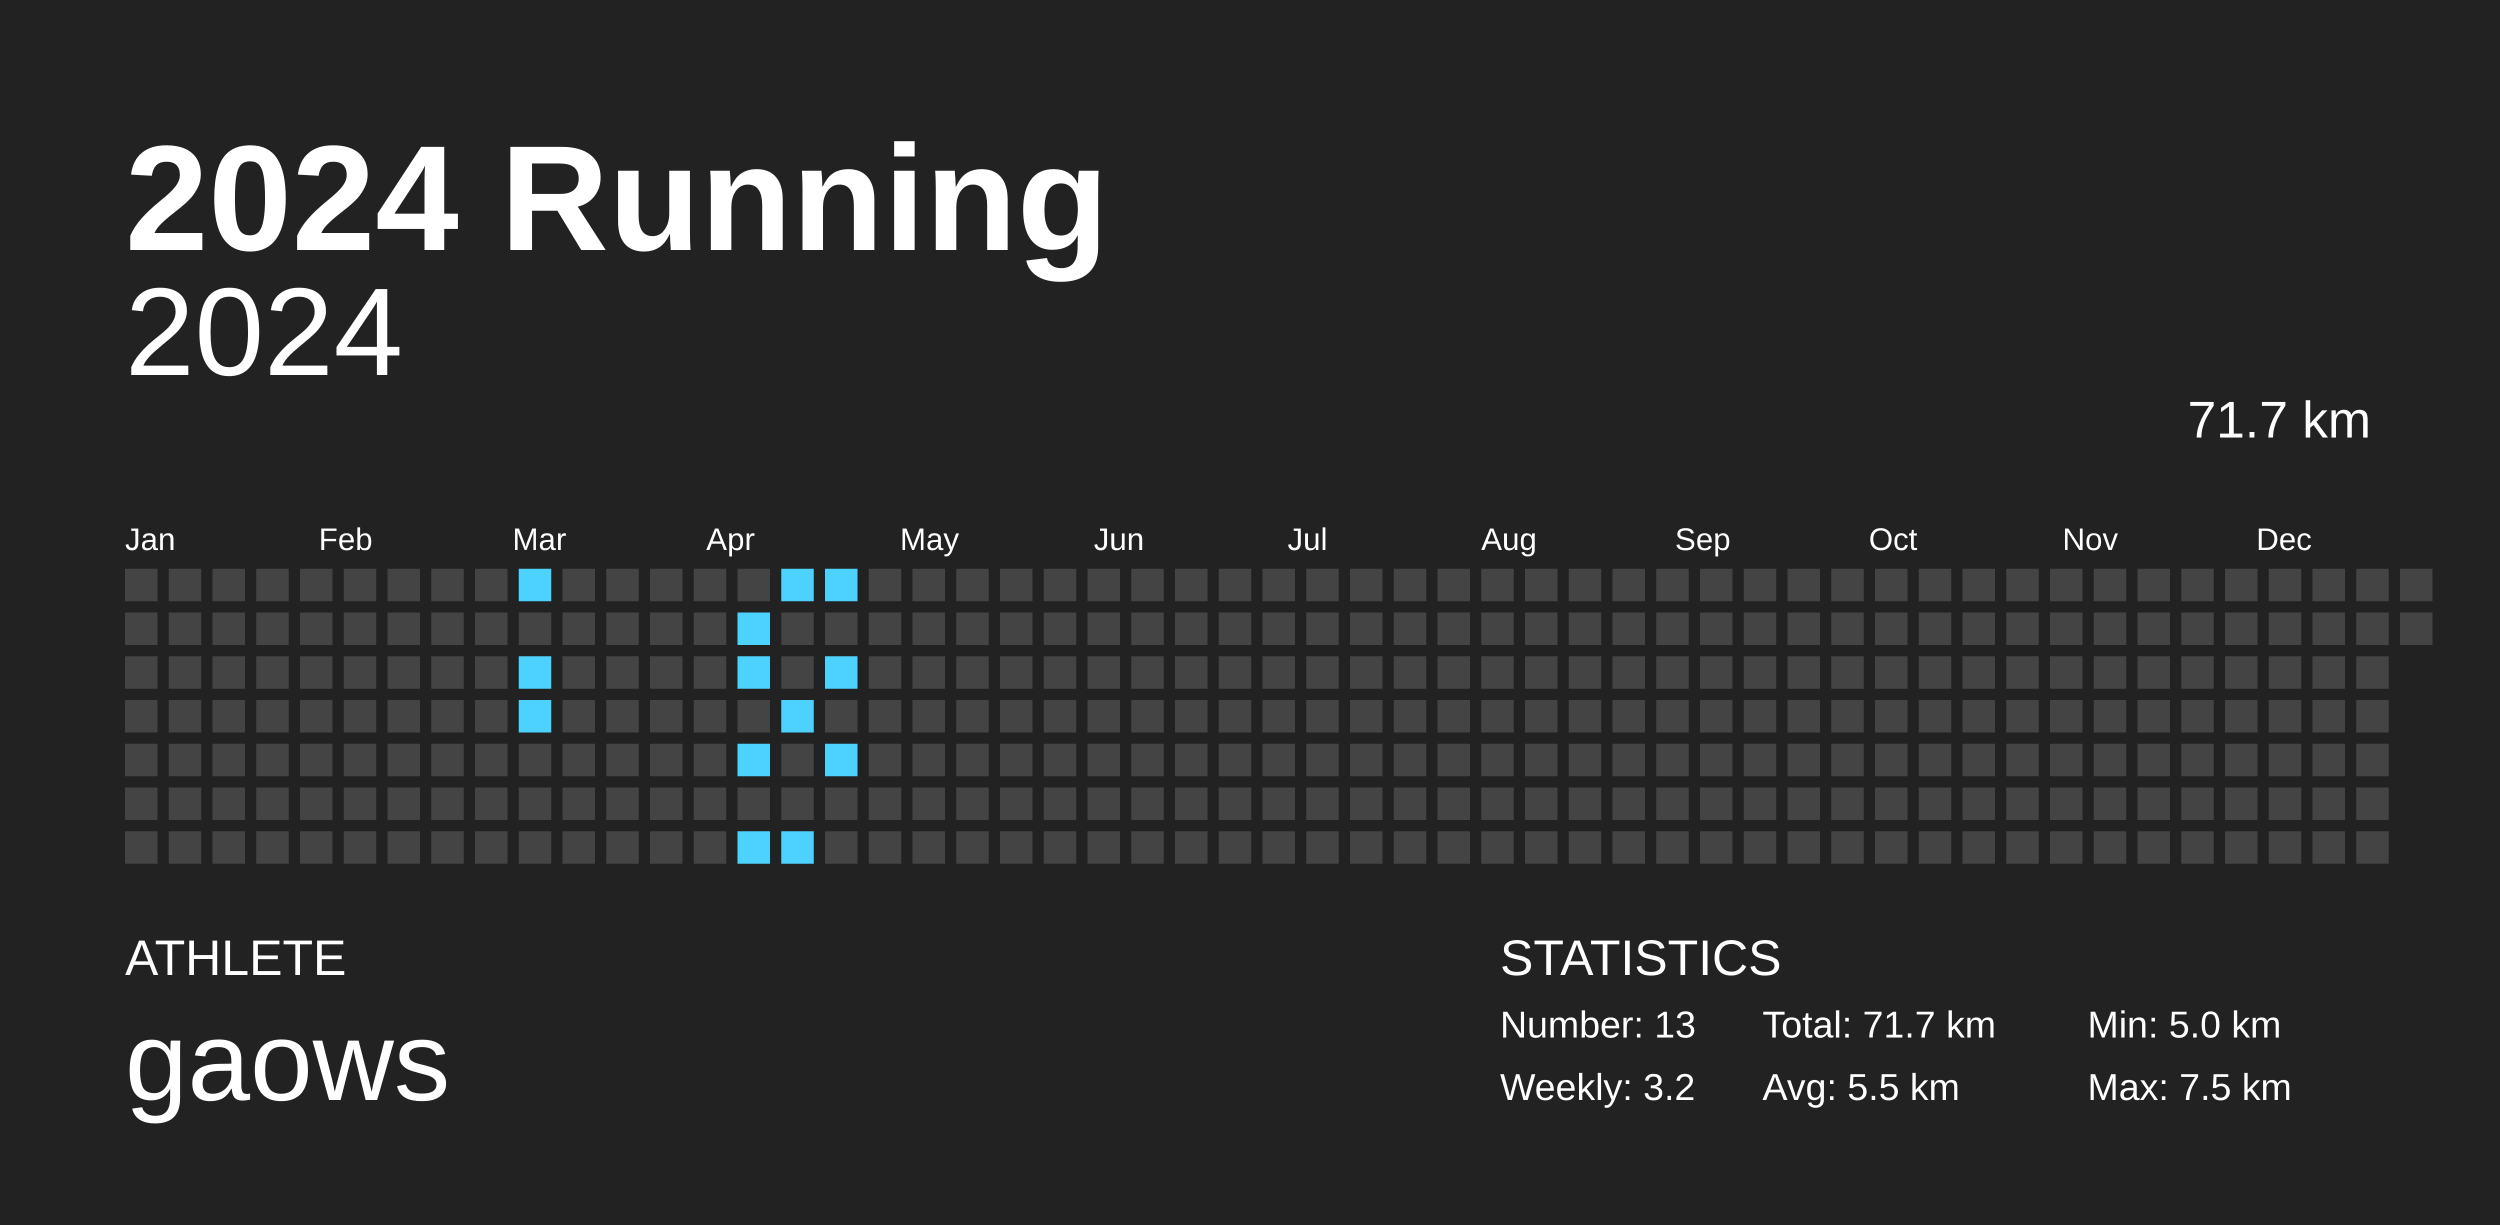
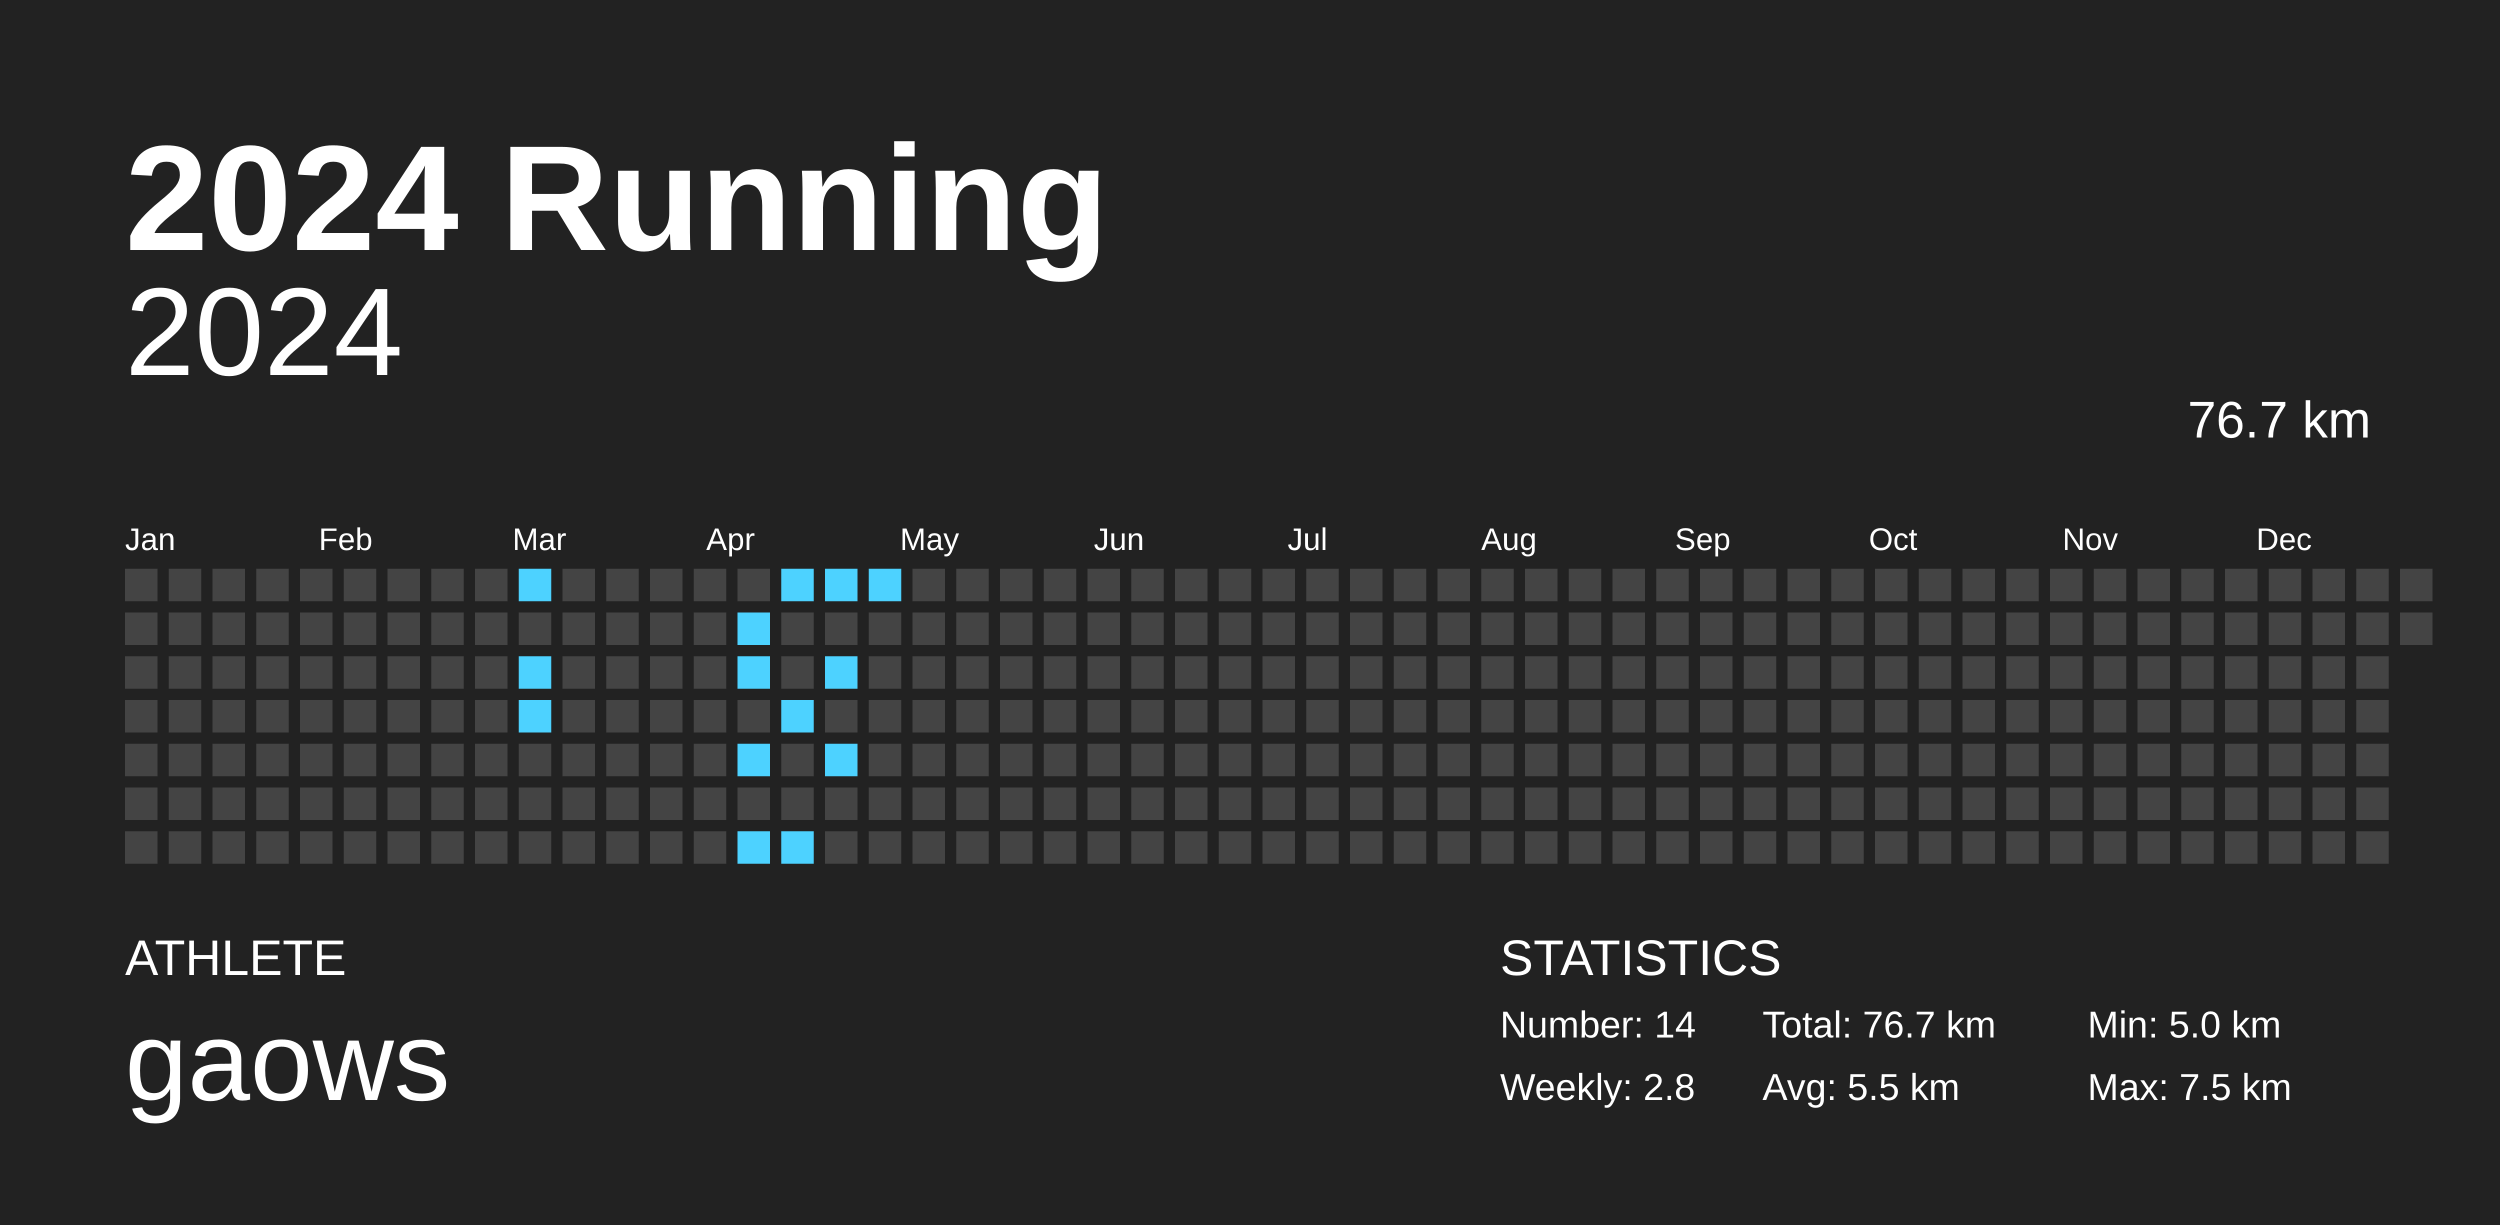
<svg xmlns="http://www.w3.org/2000/svg" baseProfile="full" height="98mm" version="1.1" viewBox="0,0,200,98" width="200mm">
  <defs />
  <rect fill="#222222" height="98" width="200" x="0" y="0" />
  <text fill="#FFFFFF" style="font-size:12px; font-family:Arial; font-weight:bold;" x="10" y="20">2024 Running</text>
  <text fill="#FFFFFF" style="font-size:4px; font-family:Arial" x="10" y="78">ATHLETE</text>
  <text fill="#FFFFFF" style="font-size:9px; font-family:Arial" x="10" y="88">gaows</text>
  <text fill="#FFFFFF" style="font-size:4px; font-family:Arial" x="120" y="78">STATISTICS</text>
-   <text fill="#FFFFFF" style="font-size:3px; font-family:Arial" x="120" y="83">Number: 13</text>
-   <text fill="#FFFFFF" style="font-size:3px; font-family:Arial" x="120" y="88">Weekly: 3.2</text>
-   <text fill="#FFFFFF" style="font-size:3px; font-family:Arial" x="141" y="83">Total: 71.7 km</text>
+   <text fill="#FFFFFF" style="font-size:3px; font-family:Arial" x="120" y="83">Number: 14</text>
+   <text fill="#FFFFFF" style="font-size:3px; font-family:Arial" x="120" y="88">Weekly: 2.8</text>
+   <text fill="#FFFFFF" style="font-size:3px; font-family:Arial" x="141" y="83">Total: 76.7 km</text>
  <text fill="#FFFFFF" style="font-size:3px; font-family:Arial" x="141" y="88">Avg: 5.5 km</text>
  <text fill="#FFFFFF" style="font-size:3px; font-family:Arial" x="167" y="83">Min: 5.0 km</text>
  <text fill="#FFFFFF" style="font-size:3px; font-family:Arial" x="167" y="88">Max: 7.5 km</text>
  <text alignment-baseline="hanging" fill="#FFFFFF" style="font-size:10.0px; font-family:Arial;" x="10" y="30">2024</text>
-   <text alignment-baseline="hanging" fill="#FFFFFF" style="font-size:4.125px; font-family:Arial;" x="175" y="35">71.7 km</text>
+   <text alignment-baseline="hanging" fill="#FFFFFF" style="font-size:4.125px; font-family:Arial;" x="175" y="35">76.7 km</text>
  <text fill="#FFFFFF" style="font-size:2.5px; font-family:Arial" x="10.0" y="44">Jan</text>
  <text fill="#FFFFFF" style="font-size:2.5px; font-family:Arial" x="25.5" y="44">Feb</text>
  <text fill="#FFFFFF" style="font-size:2.5px; font-family:Arial" x="41.0" y="44">Mar</text>
  <text fill="#FFFFFF" style="font-size:2.5px; font-family:Arial" x="56.5" y="44">Apr</text>
  <text fill="#FFFFFF" style="font-size:2.5px; font-family:Arial" x="72.0" y="44">May</text>
  <text fill="#FFFFFF" style="font-size:2.5px; font-family:Arial" x="87.5" y="44">Jun</text>
  <text fill="#FFFFFF" style="font-size:2.5px; font-family:Arial" x="103.0" y="44">Jul</text>
  <text fill="#FFFFFF" style="font-size:2.5px; font-family:Arial" x="118.5" y="44">Aug</text>
  <text fill="#FFFFFF" style="font-size:2.5px; font-family:Arial" x="134.0" y="44">Sep</text>
  <text fill="#FFFFFF" style="font-size:2.5px; font-family:Arial" x="149.5" y="44">Oct</text>
  <text fill="#FFFFFF" style="font-size:2.5px; font-family:Arial" x="165.0" y="44">Nov</text>
  <text fill="#FFFFFF" style="font-size:2.5px; font-family:Arial" x="180.5" y="44">Dec</text>
  <rect fill="#444444" height="2.6" width="2.6" x="10.0" y="45.5" />
  <rect fill="#444444" height="2.6" width="2.6" x="10.0" y="49.0" />
  <rect fill="#444444" height="2.6" width="2.6" x="10.0" y="52.5" />
  <rect fill="#444444" height="2.6" width="2.6" x="10.0" y="56.0" />
  <rect fill="#444444" height="2.6" width="2.6" x="10.0" y="59.5" />
  <rect fill="#444444" height="2.6" width="2.6" x="10.0" y="63.0" />
  <rect fill="#444444" height="2.6" width="2.6" x="10.0" y="66.5" />
  <rect fill="#444444" height="2.6" width="2.6" x="13.5" y="45.5" />
  <rect fill="#444444" height="2.6" width="2.6" x="13.5" y="49.0" />
  <rect fill="#444444" height="2.6" width="2.6" x="13.5" y="52.5" />
  <rect fill="#444444" height="2.6" width="2.6" x="13.5" y="56.0" />
  <rect fill="#444444" height="2.6" width="2.6" x="13.5" y="59.5" />
  <rect fill="#444444" height="2.6" width="2.6" x="13.5" y="63.0" />
  <rect fill="#444444" height="2.6" width="2.6" x="13.5" y="66.5" />
  <rect fill="#444444" height="2.6" width="2.6" x="17.0" y="45.5" />
  <rect fill="#444444" height="2.6" width="2.6" x="17.0" y="49.0" />
  <rect fill="#444444" height="2.6" width="2.6" x="17.0" y="52.5" />
  <rect fill="#444444" height="2.6" width="2.6" x="17.0" y="56.0" />
  <rect fill="#444444" height="2.6" width="2.6" x="17.0" y="59.5" />
  <rect fill="#444444" height="2.6" width="2.6" x="17.0" y="63.0" />
  <rect fill="#444444" height="2.6" width="2.6" x="17.0" y="66.5" />
  <rect fill="#444444" height="2.6" width="2.6" x="20.5" y="45.5" />
  <rect fill="#444444" height="2.6" width="2.6" x="20.5" y="49.0" />
  <rect fill="#444444" height="2.6" width="2.6" x="20.5" y="52.5" />
  <rect fill="#444444" height="2.6" width="2.6" x="20.5" y="56.0" />
  <rect fill="#444444" height="2.6" width="2.6" x="20.5" y="59.5" />
  <rect fill="#444444" height="2.6" width="2.6" x="20.5" y="63.0" />
  <rect fill="#444444" height="2.6" width="2.6" x="20.5" y="66.5" />
  <rect fill="#444444" height="2.6" width="2.6" x="24.0" y="45.5" />
  <rect fill="#444444" height="2.6" width="2.6" x="24.0" y="49.0" />
  <rect fill="#444444" height="2.6" width="2.6" x="24.0" y="52.5" />
  <rect fill="#444444" height="2.6" width="2.6" x="24.0" y="56.0" />
  <rect fill="#444444" height="2.6" width="2.6" x="24.0" y="59.5" />
  <rect fill="#444444" height="2.6" width="2.6" x="24.0" y="63.0" />
  <rect fill="#444444" height="2.6" width="2.6" x="24.0" y="66.5" />
  <rect fill="#444444" height="2.6" width="2.6" x="27.5" y="45.5" />
  <rect fill="#444444" height="2.6" width="2.6" x="27.5" y="49.0" />
  <rect fill="#444444" height="2.6" width="2.6" x="27.5" y="52.5" />
  <rect fill="#444444" height="2.6" width="2.6" x="27.5" y="56.0" />
  <rect fill="#444444" height="2.6" width="2.6" x="27.5" y="59.5" />
  <rect fill="#444444" height="2.6" width="2.6" x="27.5" y="63.0" />
  <rect fill="#444444" height="2.6" width="2.6" x="27.5" y="66.5" />
  <rect fill="#444444" height="2.6" width="2.6" x="31.0" y="45.5" />
  <rect fill="#444444" height="2.6" width="2.6" x="31.0" y="49.0" />
  <rect fill="#444444" height="2.6" width="2.6" x="31.0" y="52.5" />
  <rect fill="#444444" height="2.6" width="2.6" x="31.0" y="56.0" />
  <rect fill="#444444" height="2.6" width="2.6" x="31.0" y="59.5" />
  <rect fill="#444444" height="2.6" width="2.6" x="31.0" y="63.0" />
  <rect fill="#444444" height="2.6" width="2.6" x="31.0" y="66.5" />
  <rect fill="#444444" height="2.6" width="2.6" x="34.5" y="45.5" />
  <rect fill="#444444" height="2.6" width="2.6" x="34.5" y="49.0" />
  <rect fill="#444444" height="2.6" width="2.6" x="34.5" y="52.5" />
  <rect fill="#444444" height="2.6" width="2.6" x="34.5" y="56.0" />
  <rect fill="#444444" height="2.6" width="2.6" x="34.5" y="59.5" />
  <rect fill="#444444" height="2.6" width="2.6" x="34.5" y="63.0" />
  <rect fill="#444444" height="2.6" width="2.6" x="34.5" y="66.5" />
  <rect fill="#444444" height="2.6" width="2.6" x="38.0" y="45.5" />
  <rect fill="#444444" height="2.6" width="2.6" x="38.0" y="49.0" />
  <rect fill="#444444" height="2.6" width="2.6" x="38.0" y="52.5" />
  <rect fill="#444444" height="2.6" width="2.6" x="38.0" y="56.0" />
  <rect fill="#444444" height="2.6" width="2.6" x="38.0" y="59.5" />
  <rect fill="#444444" height="2.6" width="2.6" x="38.0" y="63.0" />
  <rect fill="#444444" height="2.6" width="2.6" x="38.0" y="66.5" />
  <rect fill="#4dd2ff" height="2.6" width="2.6" x="41.5" y="45.5" />
  <rect fill="#444444" height="2.6" width="2.6" x="41.5" y="49.0" />
  <rect fill="#4dd2ff" height="2.6" width="2.6" x="41.5" y="52.5" />
  <rect fill="#4dd2ff" height="2.6" width="2.6" x="41.5" y="56.0" />
  <rect fill="#444444" height="2.6" width="2.6" x="41.5" y="59.5" />
  <rect fill="#444444" height="2.6" width="2.6" x="41.5" y="63.0" />
  <rect fill="#444444" height="2.6" width="2.6" x="41.5" y="66.5" />
  <rect fill="#444444" height="2.6" width="2.6" x="45.0" y="45.5" />
  <rect fill="#444444" height="2.6" width="2.6" x="45.0" y="49.0" />
  <rect fill="#444444" height="2.6" width="2.6" x="45.0" y="52.5" />
  <rect fill="#444444" height="2.6" width="2.6" x="45.0" y="56.0" />
  <rect fill="#444444" height="2.6" width="2.6" x="45.0" y="59.5" />
  <rect fill="#444444" height="2.6" width="2.6" x="45.0" y="63.0" />
  <rect fill="#444444" height="2.6" width="2.6" x="45.0" y="66.5" />
  <rect fill="#444444" height="2.6" width="2.6" x="48.5" y="45.5" />
  <rect fill="#444444" height="2.6" width="2.6" x="48.5" y="49.0" />
  <rect fill="#444444" height="2.6" width="2.6" x="48.5" y="52.5" />
  <rect fill="#444444" height="2.6" width="2.6" x="48.5" y="56.0" />
  <rect fill="#444444" height="2.6" width="2.6" x="48.5" y="59.5" />
  <rect fill="#444444" height="2.6" width="2.6" x="48.5" y="63.0" />
  <rect fill="#444444" height="2.6" width="2.6" x="48.5" y="66.5" />
  <rect fill="#444444" height="2.6" width="2.6" x="52.0" y="45.5" />
  <rect fill="#444444" height="2.6" width="2.6" x="52.0" y="49.0" />
  <rect fill="#444444" height="2.6" width="2.6" x="52.0" y="52.5" />
  <rect fill="#444444" height="2.6" width="2.6" x="52.0" y="56.0" />
  <rect fill="#444444" height="2.6" width="2.6" x="52.0" y="59.5" />
  <rect fill="#444444" height="2.6" width="2.6" x="52.0" y="63.0" />
  <rect fill="#444444" height="2.6" width="2.6" x="52.0" y="66.5" />
  <rect fill="#444444" height="2.6" width="2.6" x="55.5" y="45.5" />
  <rect fill="#444444" height="2.6" width="2.6" x="55.5" y="49.0" />
  <rect fill="#444444" height="2.6" width="2.6" x="55.5" y="52.5" />
  <rect fill="#444444" height="2.6" width="2.6" x="55.5" y="56.0" />
  <rect fill="#444444" height="2.6" width="2.6" x="55.5" y="59.5" />
  <rect fill="#444444" height="2.6" width="2.6" x="55.5" y="63.0" />
  <rect fill="#444444" height="2.6" width="2.6" x="55.5" y="66.5" />
  <rect fill="#444444" height="2.6" width="2.6" x="59.0" y="45.5" />
  <rect fill="#4dd2ff" height="2.6" width="2.6" x="59.0" y="49.0" />
  <rect fill="#4dd2ff" height="2.6" width="2.6" x="59.0" y="52.5" />
  <rect fill="#444444" height="2.6" width="2.6" x="59.0" y="56.0" />
  <rect fill="#4dd2ff" height="2.6" width="2.6" x="59.0" y="59.5" />
  <rect fill="#444444" height="2.6" width="2.6" x="59.0" y="63.0" />
  <rect fill="#4dd2ff" height="2.6" width="2.6" x="59.0" y="66.5" />
  <rect fill="#4dd2ff" height="2.6" width="2.6" x="62.5" y="45.5" />
  <rect fill="#444444" height="2.6" width="2.6" x="62.5" y="49.0" />
  <rect fill="#444444" height="2.6" width="2.6" x="62.5" y="52.5" />
  <rect fill="#4dd2ff" height="2.6" width="2.6" x="62.5" y="56.0" />
  <rect fill="#444444" height="2.6" width="2.6" x="62.5" y="59.5" />
  <rect fill="#444444" height="2.6" width="2.6" x="62.5" y="63.0" />
  <rect fill="#4dd2ff" height="2.6" width="2.6" x="62.5" y="66.5" />
  <rect fill="#4dd2ff" height="2.6" width="2.6" x="66.0" y="45.5" />
  <rect fill="#444444" height="2.6" width="2.6" x="66.0" y="49.0" />
  <rect fill="#4dd2ff" height="2.6" width="2.6" x="66.0" y="52.5" />
  <rect fill="#444444" height="2.6" width="2.6" x="66.0" y="56.0" />
  <rect fill="#4dd2ff" height="2.6" width="2.6" x="66.0" y="59.5" />
  <rect fill="#444444" height="2.6" width="2.6" x="66.0" y="63.0" />
  <rect fill="#444444" height="2.6" width="2.6" x="66.0" y="66.5" />
-   <rect fill="#444444" height="2.6" width="2.6" x="69.5" y="45.5" />
+   <rect fill="#4dd2ff" height="2.6" width="2.6" x="69.5" y="45.5" />
  <rect fill="#444444" height="2.6" width="2.6" x="69.5" y="49.0" />
  <rect fill="#444444" height="2.6" width="2.6" x="69.5" y="52.5" />
  <rect fill="#444444" height="2.6" width="2.6" x="69.5" y="56.0" />
  <rect fill="#444444" height="2.6" width="2.6" x="69.5" y="59.5" />
  <rect fill="#444444" height="2.6" width="2.6" x="69.5" y="63.0" />
  <rect fill="#444444" height="2.6" width="2.6" x="69.5" y="66.5" />
  <rect fill="#444444" height="2.6" width="2.6" x="73.0" y="45.5" />
  <rect fill="#444444" height="2.6" width="2.6" x="73.0" y="49.0" />
  <rect fill="#444444" height="2.6" width="2.6" x="73.0" y="52.5" />
  <rect fill="#444444" height="2.6" width="2.6" x="73.0" y="56.0" />
  <rect fill="#444444" height="2.6" width="2.6" x="73.0" y="59.5" />
  <rect fill="#444444" height="2.6" width="2.6" x="73.0" y="63.0" />
  <rect fill="#444444" height="2.6" width="2.6" x="73.0" y="66.5" />
  <rect fill="#444444" height="2.6" width="2.6" x="76.5" y="45.5" />
  <rect fill="#444444" height="2.6" width="2.6" x="76.5" y="49.0" />
  <rect fill="#444444" height="2.6" width="2.6" x="76.5" y="52.5" />
  <rect fill="#444444" height="2.6" width="2.6" x="76.5" y="56.0" />
  <rect fill="#444444" height="2.6" width="2.6" x="76.5" y="59.5" />
  <rect fill="#444444" height="2.6" width="2.6" x="76.5" y="63.0" />
  <rect fill="#444444" height="2.6" width="2.6" x="76.5" y="66.5" />
  <rect fill="#444444" height="2.6" width="2.6" x="80.0" y="45.5" />
  <rect fill="#444444" height="2.6" width="2.6" x="80.0" y="49.0" />
  <rect fill="#444444" height="2.6" width="2.6" x="80.0" y="52.5" />
  <rect fill="#444444" height="2.6" width="2.6" x="80.0" y="56.0" />
  <rect fill="#444444" height="2.6" width="2.6" x="80.0" y="59.5" />
  <rect fill="#444444" height="2.6" width="2.6" x="80.0" y="63.0" />
  <rect fill="#444444" height="2.6" width="2.6" x="80.0" y="66.5" />
  <rect fill="#444444" height="2.6" width="2.6" x="83.5" y="45.5" />
  <rect fill="#444444" height="2.6" width="2.6" x="83.5" y="49.0" />
  <rect fill="#444444" height="2.6" width="2.6" x="83.5" y="52.5" />
  <rect fill="#444444" height="2.6" width="2.6" x="83.5" y="56.0" />
  <rect fill="#444444" height="2.6" width="2.6" x="83.5" y="59.5" />
  <rect fill="#444444" height="2.6" width="2.6" x="83.5" y="63.0" />
  <rect fill="#444444" height="2.6" width="2.6" x="83.5" y="66.5" />
  <rect fill="#444444" height="2.6" width="2.6" x="87.0" y="45.5" />
  <rect fill="#444444" height="2.6" width="2.6" x="87.0" y="49.0" />
  <rect fill="#444444" height="2.6" width="2.6" x="87.0" y="52.5" />
  <rect fill="#444444" height="2.6" width="2.6" x="87.0" y="56.0" />
  <rect fill="#444444" height="2.6" width="2.6" x="87.0" y="59.5" />
  <rect fill="#444444" height="2.6" width="2.6" x="87.0" y="63.0" />
  <rect fill="#444444" height="2.6" width="2.6" x="87.0" y="66.5" />
  <rect fill="#444444" height="2.6" width="2.6" x="90.5" y="45.5" />
  <rect fill="#444444" height="2.6" width="2.6" x="90.5" y="49.0" />
  <rect fill="#444444" height="2.6" width="2.6" x="90.5" y="52.5" />
  <rect fill="#444444" height="2.6" width="2.6" x="90.5" y="56.0" />
  <rect fill="#444444" height="2.6" width="2.6" x="90.5" y="59.5" />
  <rect fill="#444444" height="2.6" width="2.6" x="90.5" y="63.0" />
  <rect fill="#444444" height="2.6" width="2.6" x="90.5" y="66.5" />
  <rect fill="#444444" height="2.6" width="2.6" x="94.0" y="45.5" />
  <rect fill="#444444" height="2.6" width="2.6" x="94.0" y="49.0" />
  <rect fill="#444444" height="2.6" width="2.6" x="94.0" y="52.5" />
  <rect fill="#444444" height="2.6" width="2.6" x="94.0" y="56.0" />
  <rect fill="#444444" height="2.6" width="2.6" x="94.0" y="59.5" />
  <rect fill="#444444" height="2.6" width="2.6" x="94.0" y="63.0" />
  <rect fill="#444444" height="2.6" width="2.6" x="94.0" y="66.5" />
  <rect fill="#444444" height="2.6" width="2.6" x="97.5" y="45.5" />
  <rect fill="#444444" height="2.6" width="2.6" x="97.5" y="49.0" />
  <rect fill="#444444" height="2.6" width="2.6" x="97.5" y="52.5" />
  <rect fill="#444444" height="2.6" width="2.6" x="97.5" y="56.0" />
  <rect fill="#444444" height="2.6" width="2.6" x="97.5" y="59.5" />
  <rect fill="#444444" height="2.6" width="2.6" x="97.5" y="63.0" />
  <rect fill="#444444" height="2.6" width="2.6" x="97.5" y="66.5" />
  <rect fill="#444444" height="2.6" width="2.6" x="101.0" y="45.5" />
  <rect fill="#444444" height="2.6" width="2.6" x="101.0" y="49.0" />
  <rect fill="#444444" height="2.6" width="2.6" x="101.0" y="52.5" />
  <rect fill="#444444" height="2.6" width="2.6" x="101.0" y="56.0" />
  <rect fill="#444444" height="2.6" width="2.6" x="101.0" y="59.5" />
  <rect fill="#444444" height="2.6" width="2.6" x="101.0" y="63.0" />
  <rect fill="#444444" height="2.6" width="2.6" x="101.0" y="66.5" />
  <rect fill="#444444" height="2.6" width="2.6" x="104.5" y="45.5" />
  <rect fill="#444444" height="2.6" width="2.6" x="104.5" y="49.0" />
  <rect fill="#444444" height="2.6" width="2.6" x="104.5" y="52.5" />
  <rect fill="#444444" height="2.6" width="2.6" x="104.5" y="56.0" />
  <rect fill="#444444" height="2.6" width="2.6" x="104.5" y="59.5" />
  <rect fill="#444444" height="2.6" width="2.6" x="104.5" y="63.0" />
  <rect fill="#444444" height="2.6" width="2.6" x="104.5" y="66.5" />
  <rect fill="#444444" height="2.6" width="2.6" x="108.0" y="45.5" />
  <rect fill="#444444" height="2.6" width="2.6" x="108.0" y="49.0" />
  <rect fill="#444444" height="2.6" width="2.6" x="108.0" y="52.5" />
  <rect fill="#444444" height="2.6" width="2.6" x="108.0" y="56.0" />
  <rect fill="#444444" height="2.6" width="2.6" x="108.0" y="59.5" />
  <rect fill="#444444" height="2.6" width="2.6" x="108.0" y="63.0" />
  <rect fill="#444444" height="2.6" width="2.6" x="108.0" y="66.5" />
  <rect fill="#444444" height="2.6" width="2.6" x="111.5" y="45.5" />
  <rect fill="#444444" height="2.6" width="2.6" x="111.5" y="49.0" />
  <rect fill="#444444" height="2.6" width="2.6" x="111.5" y="52.5" />
  <rect fill="#444444" height="2.6" width="2.6" x="111.5" y="56.0" />
  <rect fill="#444444" height="2.6" width="2.6" x="111.5" y="59.5" />
  <rect fill="#444444" height="2.6" width="2.6" x="111.5" y="63.0" />
  <rect fill="#444444" height="2.6" width="2.6" x="111.5" y="66.5" />
  <rect fill="#444444" height="2.6" width="2.6" x="115.0" y="45.5" />
  <rect fill="#444444" height="2.6" width="2.6" x="115.0" y="49.0" />
  <rect fill="#444444" height="2.6" width="2.6" x="115.0" y="52.5" />
  <rect fill="#444444" height="2.6" width="2.6" x="115.0" y="56.0" />
  <rect fill="#444444" height="2.6" width="2.6" x="115.0" y="59.5" />
  <rect fill="#444444" height="2.6" width="2.6" x="115.0" y="63.0" />
  <rect fill="#444444" height="2.6" width="2.6" x="115.0" y="66.5" />
  <rect fill="#444444" height="2.6" width="2.6" x="118.5" y="45.5" />
  <rect fill="#444444" height="2.6" width="2.6" x="118.5" y="49.0" />
  <rect fill="#444444" height="2.6" width="2.6" x="118.5" y="52.5" />
  <rect fill="#444444" height="2.6" width="2.6" x="118.5" y="56.0" />
  <rect fill="#444444" height="2.6" width="2.6" x="118.5" y="59.5" />
  <rect fill="#444444" height="2.6" width="2.6" x="118.5" y="63.0" />
  <rect fill="#444444" height="2.6" width="2.6" x="118.5" y="66.5" />
  <rect fill="#444444" height="2.6" width="2.6" x="122.0" y="45.5" />
  <rect fill="#444444" height="2.6" width="2.6" x="122.0" y="49.0" />
  <rect fill="#444444" height="2.6" width="2.6" x="122.0" y="52.5" />
  <rect fill="#444444" height="2.6" width="2.6" x="122.0" y="56.0" />
  <rect fill="#444444" height="2.6" width="2.6" x="122.0" y="59.5" />
  <rect fill="#444444" height="2.6" width="2.6" x="122.0" y="63.0" />
  <rect fill="#444444" height="2.6" width="2.6" x="122.0" y="66.5" />
  <rect fill="#444444" height="2.6" width="2.6" x="125.5" y="45.5" />
  <rect fill="#444444" height="2.6" width="2.6" x="125.5" y="49.0" />
  <rect fill="#444444" height="2.6" width="2.6" x="125.5" y="52.5" />
  <rect fill="#444444" height="2.6" width="2.6" x="125.5" y="56.0" />
  <rect fill="#444444" height="2.6" width="2.6" x="125.5" y="59.5" />
  <rect fill="#444444" height="2.6" width="2.6" x="125.5" y="63.0" />
  <rect fill="#444444" height="2.6" width="2.6" x="125.5" y="66.5" />
  <rect fill="#444444" height="2.6" width="2.6" x="129.0" y="45.5" />
  <rect fill="#444444" height="2.6" width="2.6" x="129.0" y="49.0" />
  <rect fill="#444444" height="2.6" width="2.6" x="129.0" y="52.5" />
  <rect fill="#444444" height="2.6" width="2.6" x="129.0" y="56.0" />
  <rect fill="#444444" height="2.6" width="2.6" x="129.0" y="59.5" />
  <rect fill="#444444" height="2.6" width="2.6" x="129.0" y="63.0" />
  <rect fill="#444444" height="2.6" width="2.6" x="129.0" y="66.5" />
  <rect fill="#444444" height="2.6" width="2.6" x="132.5" y="45.5" />
  <rect fill="#444444" height="2.6" width="2.6" x="132.5" y="49.0" />
  <rect fill="#444444" height="2.6" width="2.6" x="132.5" y="52.5" />
  <rect fill="#444444" height="2.6" width="2.6" x="132.5" y="56.0" />
  <rect fill="#444444" height="2.6" width="2.6" x="132.5" y="59.5" />
  <rect fill="#444444" height="2.6" width="2.6" x="132.5" y="63.0" />
  <rect fill="#444444" height="2.6" width="2.6" x="132.5" y="66.5" />
  <rect fill="#444444" height="2.6" width="2.6" x="136.0" y="45.5" />
  <rect fill="#444444" height="2.6" width="2.6" x="136.0" y="49.0" />
  <rect fill="#444444" height="2.6" width="2.6" x="136.0" y="52.5" />
  <rect fill="#444444" height="2.6" width="2.6" x="136.0" y="56.0" />
  <rect fill="#444444" height="2.6" width="2.6" x="136.0" y="59.5" />
  <rect fill="#444444" height="2.6" width="2.6" x="136.0" y="63.0" />
  <rect fill="#444444" height="2.6" width="2.6" x="136.0" y="66.5" />
  <rect fill="#444444" height="2.6" width="2.6" x="139.5" y="45.5" />
  <rect fill="#444444" height="2.6" width="2.6" x="139.5" y="49.0" />
  <rect fill="#444444" height="2.6" width="2.6" x="139.5" y="52.5" />
  <rect fill="#444444" height="2.6" width="2.6" x="139.5" y="56.0" />
  <rect fill="#444444" height="2.6" width="2.6" x="139.5" y="59.5" />
  <rect fill="#444444" height="2.6" width="2.6" x="139.5" y="63.0" />
  <rect fill="#444444" height="2.6" width="2.6" x="139.5" y="66.5" />
  <rect fill="#444444" height="2.6" width="2.6" x="143.0" y="45.5" />
  <rect fill="#444444" height="2.6" width="2.6" x="143.0" y="49.0" />
  <rect fill="#444444" height="2.6" width="2.6" x="143.0" y="52.5" />
  <rect fill="#444444" height="2.6" width="2.6" x="143.0" y="56.0" />
  <rect fill="#444444" height="2.6" width="2.6" x="143.0" y="59.5" />
  <rect fill="#444444" height="2.6" width="2.6" x="143.0" y="63.0" />
  <rect fill="#444444" height="2.6" width="2.6" x="143.0" y="66.5" />
  <rect fill="#444444" height="2.6" width="2.6" x="146.5" y="45.5" />
  <rect fill="#444444" height="2.6" width="2.6" x="146.5" y="49.0" />
  <rect fill="#444444" height="2.6" width="2.6" x="146.5" y="52.5" />
  <rect fill="#444444" height="2.6" width="2.6" x="146.5" y="56.0" />
  <rect fill="#444444" height="2.6" width="2.6" x="146.5" y="59.5" />
  <rect fill="#444444" height="2.6" width="2.6" x="146.5" y="63.0" />
  <rect fill="#444444" height="2.6" width="2.6" x="146.5" y="66.5" />
  <rect fill="#444444" height="2.6" width="2.6" x="150.0" y="45.5" />
  <rect fill="#444444" height="2.6" width="2.6" x="150.0" y="49.0" />
  <rect fill="#444444" height="2.6" width="2.6" x="150.0" y="52.5" />
  <rect fill="#444444" height="2.6" width="2.6" x="150.0" y="56.0" />
  <rect fill="#444444" height="2.6" width="2.6" x="150.0" y="59.5" />
  <rect fill="#444444" height="2.6" width="2.6" x="150.0" y="63.0" />
  <rect fill="#444444" height="2.6" width="2.6" x="150.0" y="66.5" />
  <rect fill="#444444" height="2.6" width="2.6" x="153.5" y="45.5" />
  <rect fill="#444444" height="2.6" width="2.6" x="153.5" y="49.0" />
  <rect fill="#444444" height="2.6" width="2.6" x="153.5" y="52.5" />
  <rect fill="#444444" height="2.6" width="2.6" x="153.5" y="56.0" />
  <rect fill="#444444" height="2.6" width="2.6" x="153.5" y="59.5" />
  <rect fill="#444444" height="2.6" width="2.6" x="153.5" y="63.0" />
  <rect fill="#444444" height="2.6" width="2.6" x="153.5" y="66.5" />
  <rect fill="#444444" height="2.6" width="2.6" x="157.0" y="45.5" />
  <rect fill="#444444" height="2.6" width="2.6" x="157.0" y="49.0" />
  <rect fill="#444444" height="2.6" width="2.6" x="157.0" y="52.5" />
  <rect fill="#444444" height="2.6" width="2.6" x="157.0" y="56.0" />
  <rect fill="#444444" height="2.6" width="2.6" x="157.0" y="59.5" />
  <rect fill="#444444" height="2.6" width="2.6" x="157.0" y="63.0" />
  <rect fill="#444444" height="2.6" width="2.6" x="157.0" y="66.5" />
  <rect fill="#444444" height="2.6" width="2.6" x="160.5" y="45.5" />
  <rect fill="#444444" height="2.6" width="2.6" x="160.5" y="49.0" />
  <rect fill="#444444" height="2.6" width="2.6" x="160.5" y="52.5" />
  <rect fill="#444444" height="2.6" width="2.6" x="160.5" y="56.0" />
  <rect fill="#444444" height="2.6" width="2.6" x="160.5" y="59.5" />
  <rect fill="#444444" height="2.6" width="2.6" x="160.5" y="63.0" />
  <rect fill="#444444" height="2.6" width="2.6" x="160.5" y="66.5" />
  <rect fill="#444444" height="2.6" width="2.6" x="164.0" y="45.5" />
  <rect fill="#444444" height="2.6" width="2.6" x="164.0" y="49.0" />
  <rect fill="#444444" height="2.6" width="2.6" x="164.0" y="52.5" />
  <rect fill="#444444" height="2.6" width="2.6" x="164.0" y="56.0" />
  <rect fill="#444444" height="2.6" width="2.6" x="164.0" y="59.5" />
  <rect fill="#444444" height="2.6" width="2.6" x="164.0" y="63.0" />
  <rect fill="#444444" height="2.6" width="2.6" x="164.0" y="66.5" />
  <rect fill="#444444" height="2.6" width="2.6" x="167.5" y="45.5" />
  <rect fill="#444444" height="2.6" width="2.6" x="167.5" y="49.0" />
  <rect fill="#444444" height="2.6" width="2.6" x="167.5" y="52.5" />
  <rect fill="#444444" height="2.6" width="2.6" x="167.5" y="56.0" />
  <rect fill="#444444" height="2.6" width="2.6" x="167.5" y="59.5" />
  <rect fill="#444444" height="2.6" width="2.6" x="167.5" y="63.0" />
  <rect fill="#444444" height="2.6" width="2.6" x="167.5" y="66.5" />
  <rect fill="#444444" height="2.6" width="2.6" x="171.0" y="45.5" />
  <rect fill="#444444" height="2.6" width="2.6" x="171.0" y="49.0" />
  <rect fill="#444444" height="2.6" width="2.6" x="171.0" y="52.5" />
  <rect fill="#444444" height="2.6" width="2.6" x="171.0" y="56.0" />
  <rect fill="#444444" height="2.6" width="2.6" x="171.0" y="59.5" />
  <rect fill="#444444" height="2.6" width="2.6" x="171.0" y="63.0" />
  <rect fill="#444444" height="2.6" width="2.6" x="171.0" y="66.5" />
  <rect fill="#444444" height="2.6" width="2.6" x="174.5" y="45.5" />
  <rect fill="#444444" height="2.6" width="2.6" x="174.5" y="49.0" />
  <rect fill="#444444" height="2.6" width="2.6" x="174.5" y="52.5" />
  <rect fill="#444444" height="2.6" width="2.6" x="174.5" y="56.0" />
  <rect fill="#444444" height="2.6" width="2.6" x="174.5" y="59.5" />
  <rect fill="#444444" height="2.6" width="2.6" x="174.5" y="63.0" />
  <rect fill="#444444" height="2.6" width="2.6" x="174.5" y="66.5" />
  <rect fill="#444444" height="2.6" width="2.6" x="178.0" y="45.5" />
  <rect fill="#444444" height="2.6" width="2.6" x="178.0" y="49.0" />
  <rect fill="#444444" height="2.6" width="2.6" x="178.0" y="52.5" />
  <rect fill="#444444" height="2.6" width="2.6" x="178.0" y="56.0" />
  <rect fill="#444444" height="2.6" width="2.6" x="178.0" y="59.5" />
  <rect fill="#444444" height="2.6" width="2.6" x="178.0" y="63.0" />
  <rect fill="#444444" height="2.6" width="2.6" x="178.0" y="66.5" />
  <rect fill="#444444" height="2.6" width="2.6" x="181.5" y="45.5" />
  <rect fill="#444444" height="2.6" width="2.6" x="181.5" y="49.0" />
  <rect fill="#444444" height="2.6" width="2.6" x="181.5" y="52.5" />
  <rect fill="#444444" height="2.6" width="2.6" x="181.5" y="56.0" />
  <rect fill="#444444" height="2.6" width="2.6" x="181.5" y="59.5" />
  <rect fill="#444444" height="2.6" width="2.6" x="181.5" y="63.0" />
  <rect fill="#444444" height="2.6" width="2.6" x="181.5" y="66.5" />
  <rect fill="#444444" height="2.6" width="2.6" x="185.0" y="45.5" />
  <rect fill="#444444" height="2.6" width="2.6" x="185.0" y="49.0" />
  <rect fill="#444444" height="2.6" width="2.6" x="185.0" y="52.5" />
  <rect fill="#444444" height="2.6" width="2.6" x="185.0" y="56.0" />
  <rect fill="#444444" height="2.6" width="2.6" x="185.0" y="59.5" />
  <rect fill="#444444" height="2.6" width="2.6" x="185.0" y="63.0" />
  <rect fill="#444444" height="2.6" width="2.6" x="185.0" y="66.5" />
  <rect fill="#444444" height="2.6" width="2.6" x="188.5" y="45.5" />
  <rect fill="#444444" height="2.6" width="2.6" x="188.5" y="49.0" />
  <rect fill="#444444" height="2.6" width="2.6" x="188.5" y="52.5" />
  <rect fill="#444444" height="2.6" width="2.6" x="188.5" y="56.0" />
  <rect fill="#444444" height="2.6" width="2.6" x="188.5" y="59.5" />
  <rect fill="#444444" height="2.6" width="2.6" x="188.5" y="63.0" />
  <rect fill="#444444" height="2.6" width="2.6" x="188.5" y="66.5" />
  <rect fill="#444444" height="2.6" width="2.6" x="192.0" y="45.5" />
  <rect fill="#444444" height="2.6" width="2.6" x="192.0" y="49.0" />
</svg>
